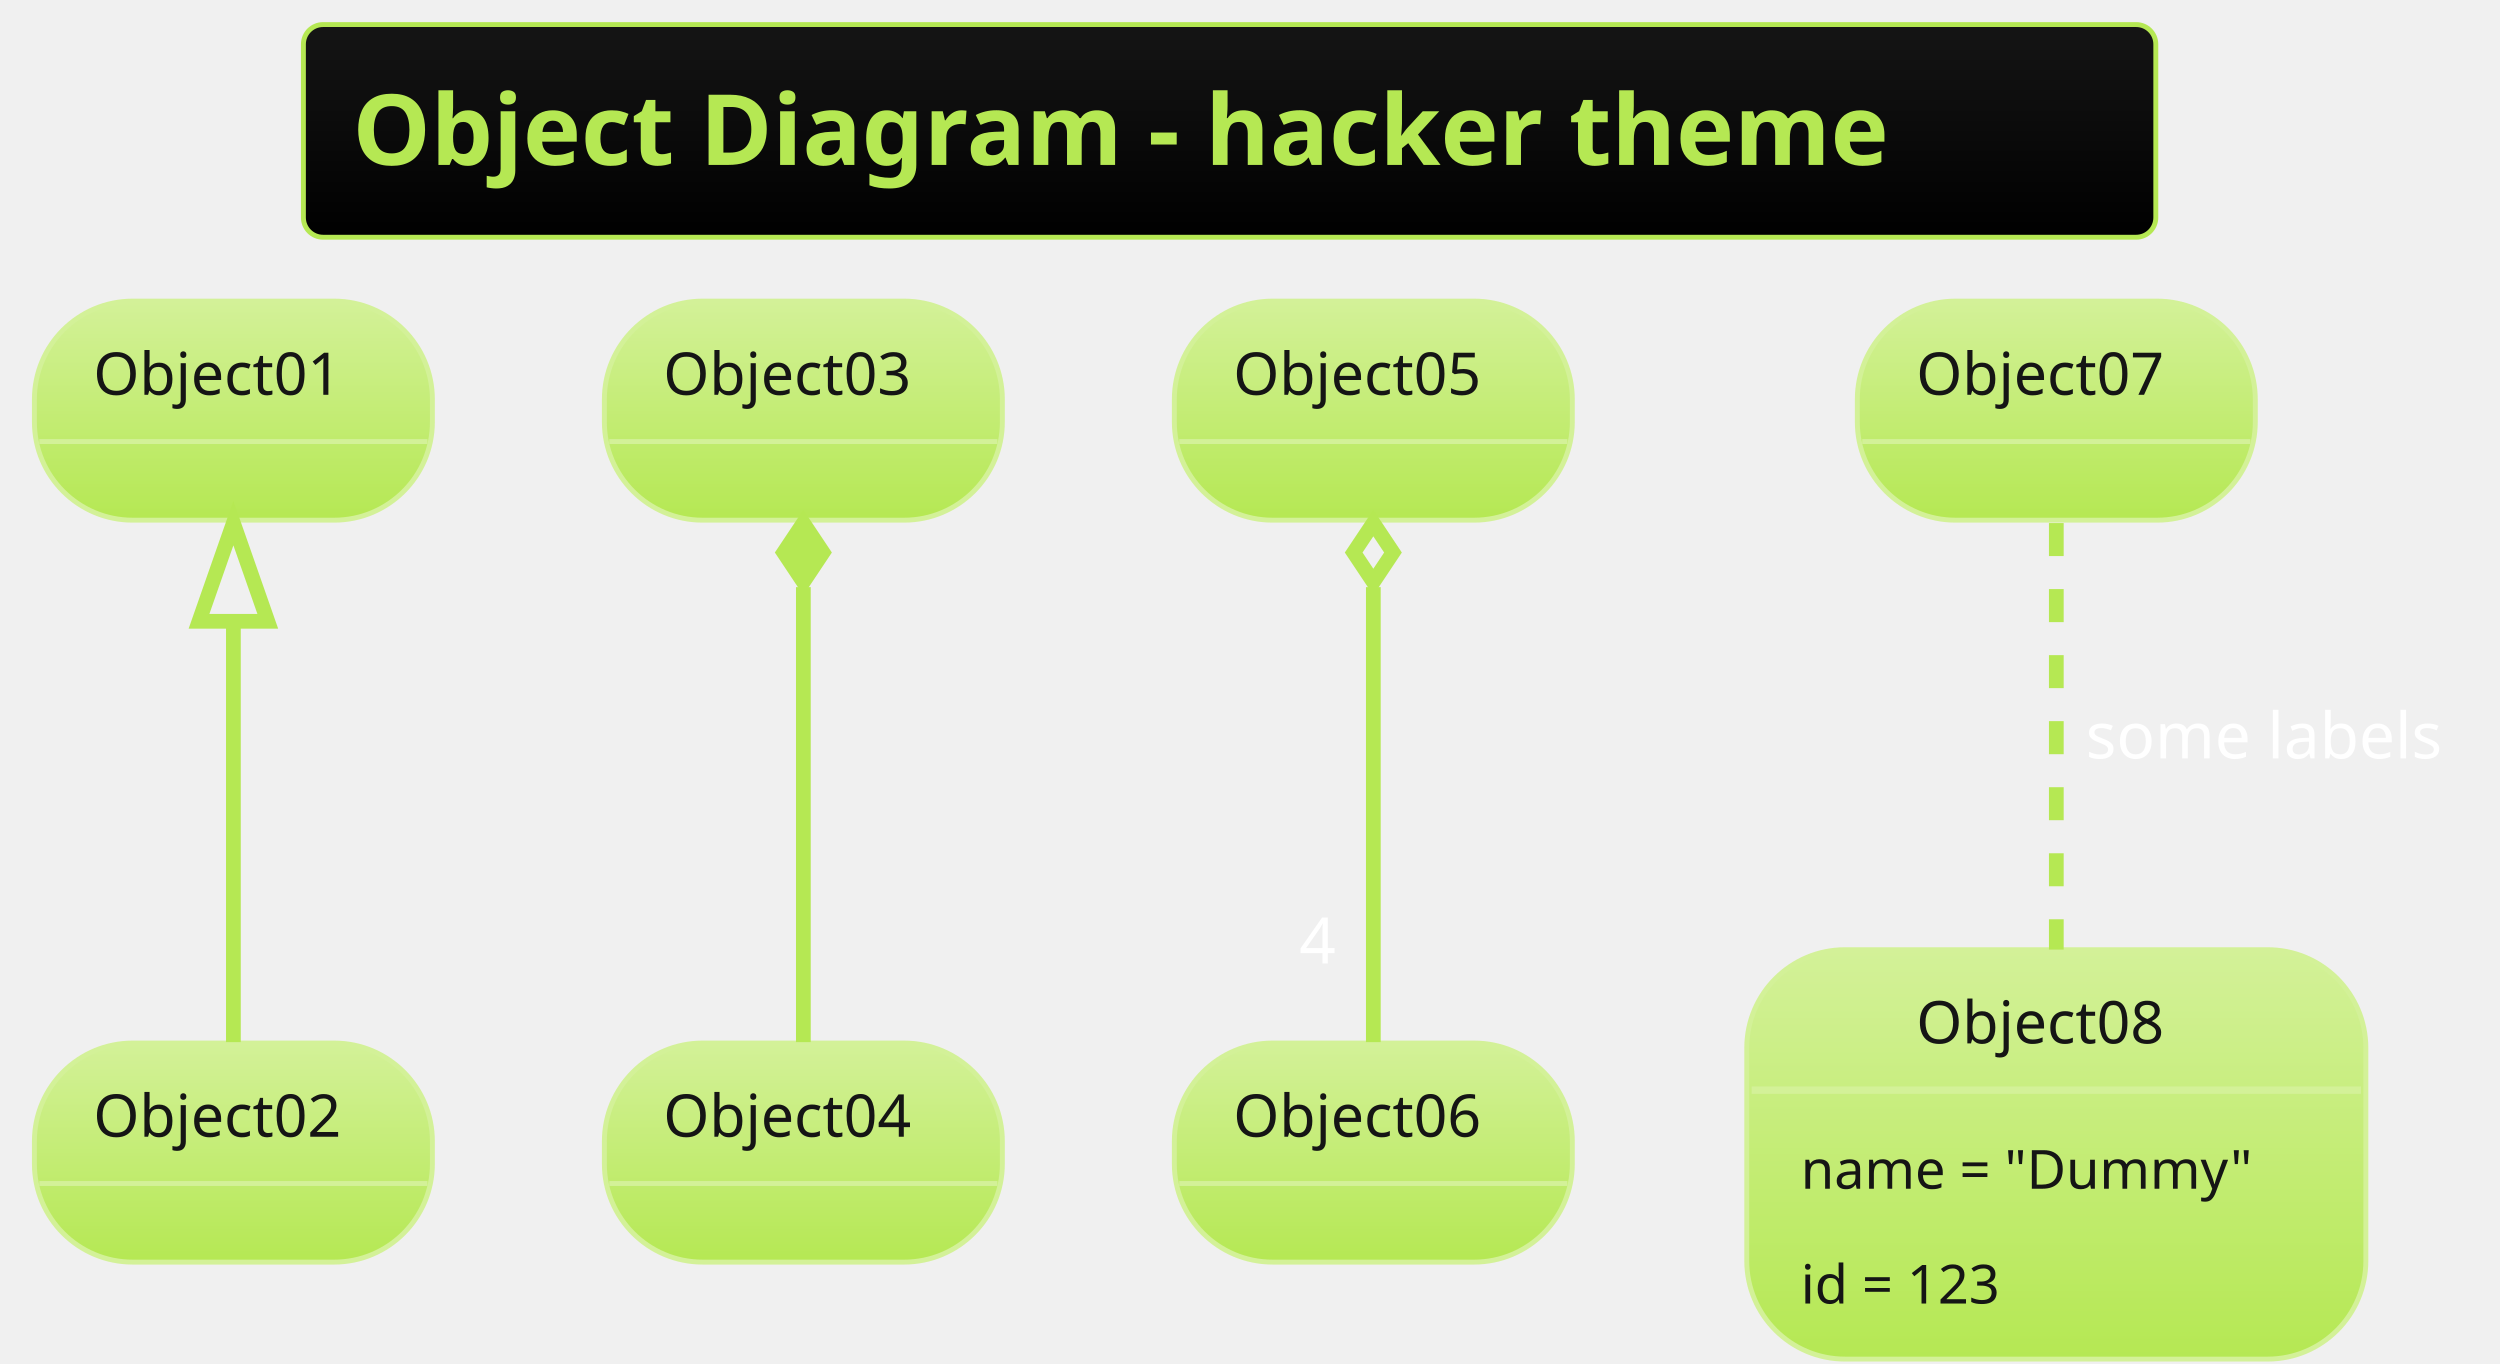
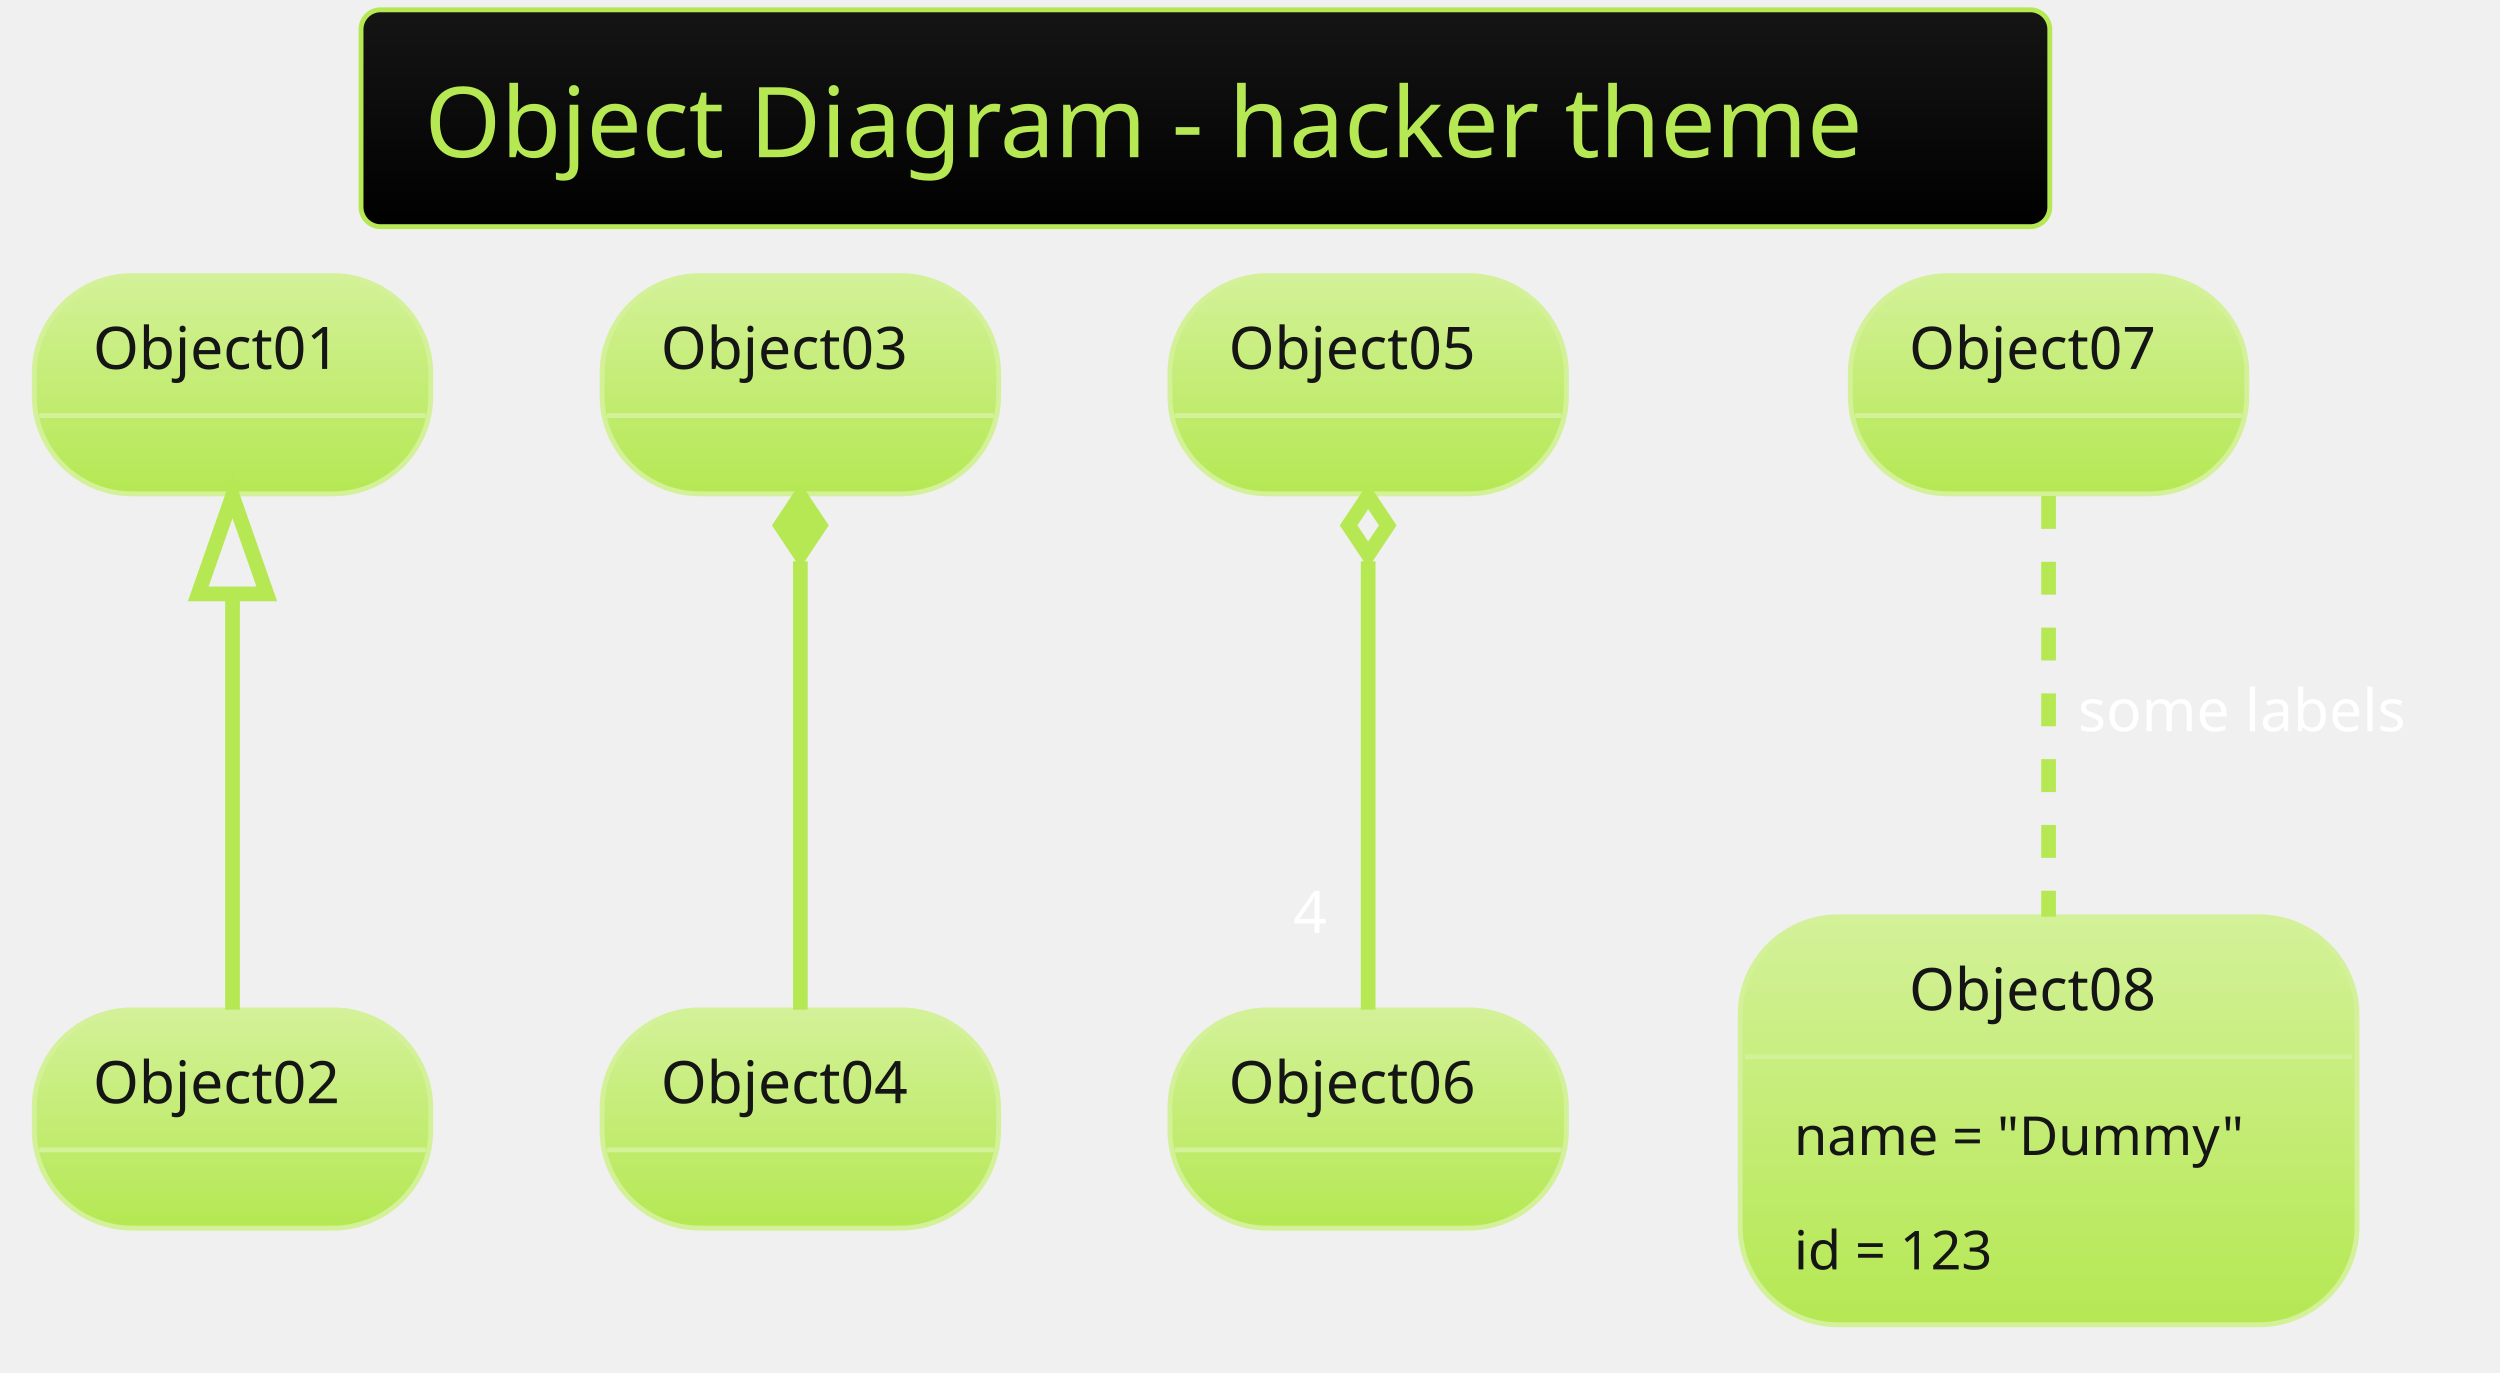
- <svg xmlns="http://www.w3.org/2000/svg" contentScriptType="application/ecmascript" contentStyleType="text/css" height="289.583px" preserveAspectRatio="none" style="width:530px;height:289px;" version="1.1" viewBox="0 0 530 289" width="530.208px" zoomAndPan="magnify">
+ <svg xmlns="http://www.w3.org/2000/svg" contentScriptType="application/ecmascript" contentStyleType="text/css" height="292.708px" preserveAspectRatio="none" style="width:532px;height:292px;background:#00000000;" version="1.1" viewBox="0 0 532 292" width="532.292px" zoomAndPan="magnify">
  <defs>
-     <linearGradient id="g1d1e87bbbamb90" x1="50%" x2="50%" y1="0%" y2="100%">
+     <linearGradient id="gdrtcycv8xnkg0" x1="50%" x2="50%" y1="0%" y2="100%">
      <stop offset="0%" stop-color="#151515" />
      <stop offset="100%" stop-color="#000000" />
    </linearGradient>
-     <linearGradient id="g1d1e87bbbamb91" x1="50%" x2="50%" y1="0%" y2="100%">
+     <linearGradient id="gdrtcycv8xnkg1" x1="50%" x2="50%" y1="0%" y2="100%">
      <stop offset="0%" stop-color="#D3F198" />
      <stop offset="100%" stop-color="#B5E853" />
    </linearGradient>
  </defs>
  <g>
-     <rect fill="url(#g1d1e87bbbamb90)" height="45.085" rx="4.167" ry="4.167" style="stroke:#B5E853;stroke-width:1.042;" width="392.708" x="64.323" y="5.208" />
-     <text fill="#B5E853" font-family="&quot;Verdana&quot;" font-size="20.833" font-weight="bold" lengthAdjust="spacing" textLength="371.875" x="74.74" y="34.963">Object Diagram - hacker theme</text>
-     <rect fill="url(#g1d1e87bbbamb91)" height="46.442" rx="20.833" ry="20.833" style="stroke:#D3F198;stroke-width:1.042;" width="84.375" x="7.292" y="63.835" />
-     <text fill="#151515" font-family="Verdana" font-size="12.5" lengthAdjust="spacing" textLength="59.375" x="19.792" y="83.693">Object01</text>
-     <line style="stroke:#D3F198;stroke-width:1.042;" x1="8.333" x2="90.625" y1="93.61" y2="93.61" />
-     <rect fill="url(#g1d1e87bbbamb91)" height="46.442" rx="20.833" ry="20.833" style="stroke:#D3F198;stroke-width:1.042;" width="84.375" x="7.292" y="221.126" />
-     <text fill="#151515" font-family="Verdana" font-size="12.5" lengthAdjust="spacing" textLength="59.375" x="19.792" y="240.985">Object02</text>
-     <line style="stroke:#D3F198;stroke-width:1.042;" x1="8.333" x2="90.625" y1="250.901" y2="250.901" />
-     <rect fill="url(#g1d1e87bbbamb91)" height="46.442" rx="20.833" ry="20.833" style="stroke:#D3F198;stroke-width:1.042;" width="84.375" x="128.125" y="63.835" />
-     <text fill="#151515" font-family="Verdana" font-size="12.5" lengthAdjust="spacing" textLength="59.375" x="140.625" y="83.693">Object03</text>
-     <line style="stroke:#D3F198;stroke-width:1.042;" x1="129.167" x2="211.458" y1="93.61" y2="93.61" />
-     <rect fill="url(#g1d1e87bbbamb91)" height="46.442" rx="20.833" ry="20.833" style="stroke:#D3F198;stroke-width:1.042;" width="84.375" x="128.125" y="221.126" />
-     <text fill="#151515" font-family="Verdana" font-size="12.5" lengthAdjust="spacing" textLength="59.375" x="140.625" y="240.985">Object04</text>
-     <line style="stroke:#D3F198;stroke-width:1.042;" x1="129.167" x2="211.458" y1="250.901" y2="250.901" />
-     <rect fill="url(#g1d1e87bbbamb91)" height="46.442" rx="20.833" ry="20.833" style="stroke:#D3F198;stroke-width:1.042;" width="84.375" x="248.958" y="63.835" />
-     <text fill="#151515" font-family="Verdana" font-size="12.5" lengthAdjust="spacing" textLength="59.375" x="261.458" y="83.693">Object05</text>
-     <line style="stroke:#D3F198;stroke-width:1.042;" x1="250" x2="332.292" y1="93.61" y2="93.61" />
-     <rect fill="url(#g1d1e87bbbamb91)" height="46.442" rx="20.833" ry="20.833" style="stroke:#D3F198;stroke-width:1.042;" width="84.375" x="248.958" y="221.126" />
-     <text fill="#151515" font-family="Verdana" font-size="12.5" lengthAdjust="spacing" textLength="59.375" x="261.458" y="240.985">Object06</text>
-     <line style="stroke:#D3F198;stroke-width:1.042;" x1="250" x2="332.292" y1="250.901" y2="250.901" />
-     <rect fill="url(#g1d1e87bbbamb91)" height="46.442" rx="20.833" ry="20.833" style="stroke:#D3F198;stroke-width:1.042;" width="84.375" x="393.75" y="63.835" />
-     <text fill="#151515" font-family="Verdana" font-size="12.5" lengthAdjust="spacing" textLength="59.375" x="406.25" y="83.693">Object07</text>
-     <line style="stroke:#D3F198;stroke-width:1.042;" x1="394.792" x2="477.083" y1="93.61" y2="93.61" />
-     <rect fill="url(#g1d1e87bbbamb91)" height="86.793" rx="20.833" ry="20.833" style="stroke:#D3F198;stroke-width:1.042;" width="131.25" x="370.312" y="201.335" />
-     <text fill="#151515" font-family="Verdana" font-size="12.5" lengthAdjust="spacing" textLength="59.375" x="406.25" y="221.193">Object08</text>
-     <line style="stroke:#D3F198;stroke-width:1.562;" x1="371.354" x2="500.521" y1="231.11" y2="231.11" />
-     <text fill="#151515" font-family="Verdana" font-size="11.458" lengthAdjust="spacing" textLength="108.333" x="381.771" y="252.005">name = "Dummy"</text>
-     <text fill="#151515" font-family="Verdana" font-size="11.458" lengthAdjust="spacing" textLength="50" x="381.771" y="276.347">id = 123</text>
-     <path codeLine="21" d="M49.479,132.001 C49.479,160.928 49.479,197.699 49.479,220.928 " fill="none" id="Object01-backto-Object02" style="stroke:#B5E853;stroke-width:3.125;" />
-     <polygon fill="none" points="42.188,131.72,49.479,110.887,56.771,131.72,42.188,131.72" style="stroke:#B5E853;stroke-width:3.125;" />
-     <path codeLine="22" d="M170.312,124.47 C170.312,154.272 170.312,195.626 170.312,220.928 " fill="none" id="Object03-backto-Object04" style="stroke:#B5E853;stroke-width:3.125;" />
-     <polygon fill="#B5E853" points="170.312,110.887,166.146,117.137,170.312,123.387,174.479,117.137,170.312,110.887" style="stroke:#B5E853;stroke-width:3.125;" />
-     <path codeLine="23" d="M291.146,124.47 C291.146,154.272 291.146,195.626 291.146,220.928 " fill="none" id="Object05-backto-Object06" style="stroke:#B5E853;stroke-width:3.125;" />
-     <polygon points="291.146,110.887,286.979,117.137,291.146,123.387,295.312,117.137,291.146,110.887" style="stroke:#B5E853;stroke-width:3.125;fill:none;" />
-     <text fill="#FFFFFF" font-family="&quot;Verdana&quot;" font-size="13.542" lengthAdjust="spacing" textLength="8.333" x="275.436" y="204.254">4</text>
-     <path codeLine="24" d="M435.938,110.887 C435.938,134.512 435.938,172.158 435.938,201.314 " fill="none" id="Object07-Object08" style="stroke:#B5E853;stroke-width:3.125;stroke-dasharray:7.0,7.0;" />
-     <text fill="#FFFFFF" font-family="&quot;Verdana&quot;" font-size="13.542" lengthAdjust="spacing" textLength="80.208" x="442.188" y="160.779">some labels</text>
+     <rect fill="url(#gdrtcycv8xnkg0)" height="46.153" rx="4.167" ry="4.167" style="stroke: #B5E853; stroke-width: 1.042;" width="359.375" x="76.823" y="2.083" />
+     <text fill="#B5E853" font-family="Verdana" font-size="20.833" lengthAdjust="spacingAndGlyphs" textLength="332.292" x="90.365" y="33.445">Object Diagram - hacker theme</text>
+     <rect fill="url(#gdrtcycv8xnkg1)" height="46.442" rx="20.833" ry="20.833" style="stroke: #D3F198; stroke-width: 1.042;" width="84.375" x="7.292" y="58.653" />
+     <text fill="#151515" font-family="Verdana" font-size="12.5" lengthAdjust="spacingAndGlyphs" textLength="59.375" x="19.792" y="78.512">Object01</text>
+     <line style="stroke: #D3F198; stroke-width: 1.042;" x1="8.333" x2="90.625" y1="88.428" y2="88.428" />
+     <rect fill="url(#gdrtcycv8xnkg1)" height="46.442" rx="20.833" ry="20.833" style="stroke: #D3F198; stroke-width: 1.042;" width="84.375" x="7.292" y="214.903" />
+     <text fill="#151515" font-family="Verdana" font-size="12.5" lengthAdjust="spacingAndGlyphs" textLength="59.375" x="19.792" y="234.762">Object02</text>
+     <line style="stroke: #D3F198; stroke-width: 1.042;" x1="8.333" x2="90.625" y1="244.678" y2="244.678" />
+     <rect fill="url(#gdrtcycv8xnkg1)" height="46.442" rx="20.833" ry="20.833" style="stroke: #D3F198; stroke-width: 1.042;" width="84.375" x="128.125" y="58.653" />
+     <text fill="#151515" font-family="Verdana" font-size="12.5" lengthAdjust="spacingAndGlyphs" textLength="59.375" x="140.625" y="78.512">Object03</text>
+     <line style="stroke: #D3F198; stroke-width: 1.042;" x1="129.167" x2="211.458" y1="88.428" y2="88.428" />
+     <rect fill="url(#gdrtcycv8xnkg1)" height="46.442" rx="20.833" ry="20.833" style="stroke: #D3F198; stroke-width: 1.042;" width="84.375" x="128.125" y="214.903" />
+     <text fill="#151515" font-family="Verdana" font-size="12.5" lengthAdjust="spacingAndGlyphs" textLength="59.375" x="140.625" y="234.762">Object04</text>
+     <line style="stroke: #D3F198; stroke-width: 1.042;" x1="129.167" x2="211.458" y1="244.678" y2="244.678" />
+     <rect fill="url(#gdrtcycv8xnkg1)" height="46.442" rx="20.833" ry="20.833" style="stroke: #D3F198; stroke-width: 1.042;" width="84.375" x="248.958" y="58.653" />
+     <text fill="#151515" font-family="Verdana" font-size="12.5" lengthAdjust="spacingAndGlyphs" textLength="59.375" x="261.458" y="78.512">Object05</text>
+     <line style="stroke: #D3F198; stroke-width: 1.042;" x1="250" x2="332.292" y1="88.428" y2="88.428" />
+     <rect fill="url(#gdrtcycv8xnkg1)" height="46.442" rx="20.833" ry="20.833" style="stroke: #D3F198; stroke-width: 1.042;" width="84.375" x="248.958" y="214.903" />
+     <text fill="#151515" font-family="Verdana" font-size="12.5" lengthAdjust="spacingAndGlyphs" textLength="59.375" x="261.458" y="234.762">Object06</text>
+     <line style="stroke: #D3F198; stroke-width: 1.042;" x1="250" x2="332.292" y1="244.678" y2="244.678" />
+     <rect fill="url(#gdrtcycv8xnkg1)" height="46.442" rx="20.833" ry="20.833" style="stroke: #D3F198; stroke-width: 1.042;" width="84.375" x="393.75" y="58.653" />
+     <text fill="#151515" font-family="Verdana" font-size="12.5" lengthAdjust="spacingAndGlyphs" textLength="59.375" x="406.25" y="78.512">Object07</text>
+     <line style="stroke: #D3F198; stroke-width: 1.042;" x1="394.792" x2="477.083" y1="88.428" y2="88.428" />
+     <rect fill="url(#gdrtcycv8xnkg1)" height="86.793" rx="20.833" ry="20.833" style="stroke: #D3F198; stroke-width: 1.042;" width="131.25" x="370.312" y="195.111" />
+     <text fill="#151515" font-family="Verdana" font-size="12.5" lengthAdjust="spacingAndGlyphs" textLength="59.375" x="406.25" y="214.97">Object08</text>
+     <line style="stroke: #D3F198; stroke-width: 1.042;" x1="371.354" x2="500.521" y1="224.886" y2="224.886" />
+     <text fill="#151515" font-family="Verdana" font-size="11.458" lengthAdjust="spacingAndGlyphs" textLength="108.333" x="381.771" y="245.781">name = "Dummy"</text>
+     <text fill="#151515" font-family="Verdana" font-size="11.458" lengthAdjust="spacingAndGlyphs" textLength="50" x="381.771" y="270.123">id = 123</text>
+     <path codeLine="21" d="M49.479,126.528 C49.479,155.267 49.479,191.778 49.479,214.851 " fill="none" id="Object01&lt;-Object02" style="stroke: #B5E853; stroke-width: 3.125;" />
+     <polygon fill="none" points="42.188,126.382,49.479,105.549,56.771,126.382,42.188,126.382" style="stroke: #B5E853; stroke-width: 3.125;" />
+     <path codeLine="22" d="M170.312,119.444 C170.312,149.017 170.312,189.84 170.312,214.851 " fill="none" id="Object03&lt;-Object04" style="stroke: #B5E853; stroke-width: 3.125;" />
+     <polygon fill="#B5E853" points="170.312,105.549,166.146,111.799,170.312,118.049,174.479,111.799,170.312,105.549" style="stroke: #B5E853; stroke-width: 3.125;" />
+     <path codeLine="23" d="M291.146,119.444 C291.146,149.017 291.146,189.84 291.146,214.851 " fill="none" id="Object05&lt;-Object06" style="stroke: #B5E853; stroke-width: 3.125;" />
+     <polygon fill="#00000000" points="291.146,105.549,286.979,111.799,291.146,118.049,295.312,111.799,291.146,105.549" style="stroke: #B5E853; stroke-width: 3.125;" />
+     <text fill="#FFFFFF" font-family="Verdana" font-size="12.5" lengthAdjust="spacingAndGlyphs" textLength="8.333" x="275.202" y="198.537">4</text>
+     <path codeLine="24" d="M435.938,105.549 C435.938,128.934 435.938,166.142 435.938,195.059 " fill="none" id="Object07-Object08" style="stroke: #B5E853; stroke-width: 3.125; stroke-dasharray: 7.0,7.0;" />
+     <text fill="#FFFFFF" font-family="Verdana" font-size="12.5" lengthAdjust="spacingAndGlyphs" textLength="78.125" x="442.188" y="155.595">some labels</text>
  </g>
</svg>
